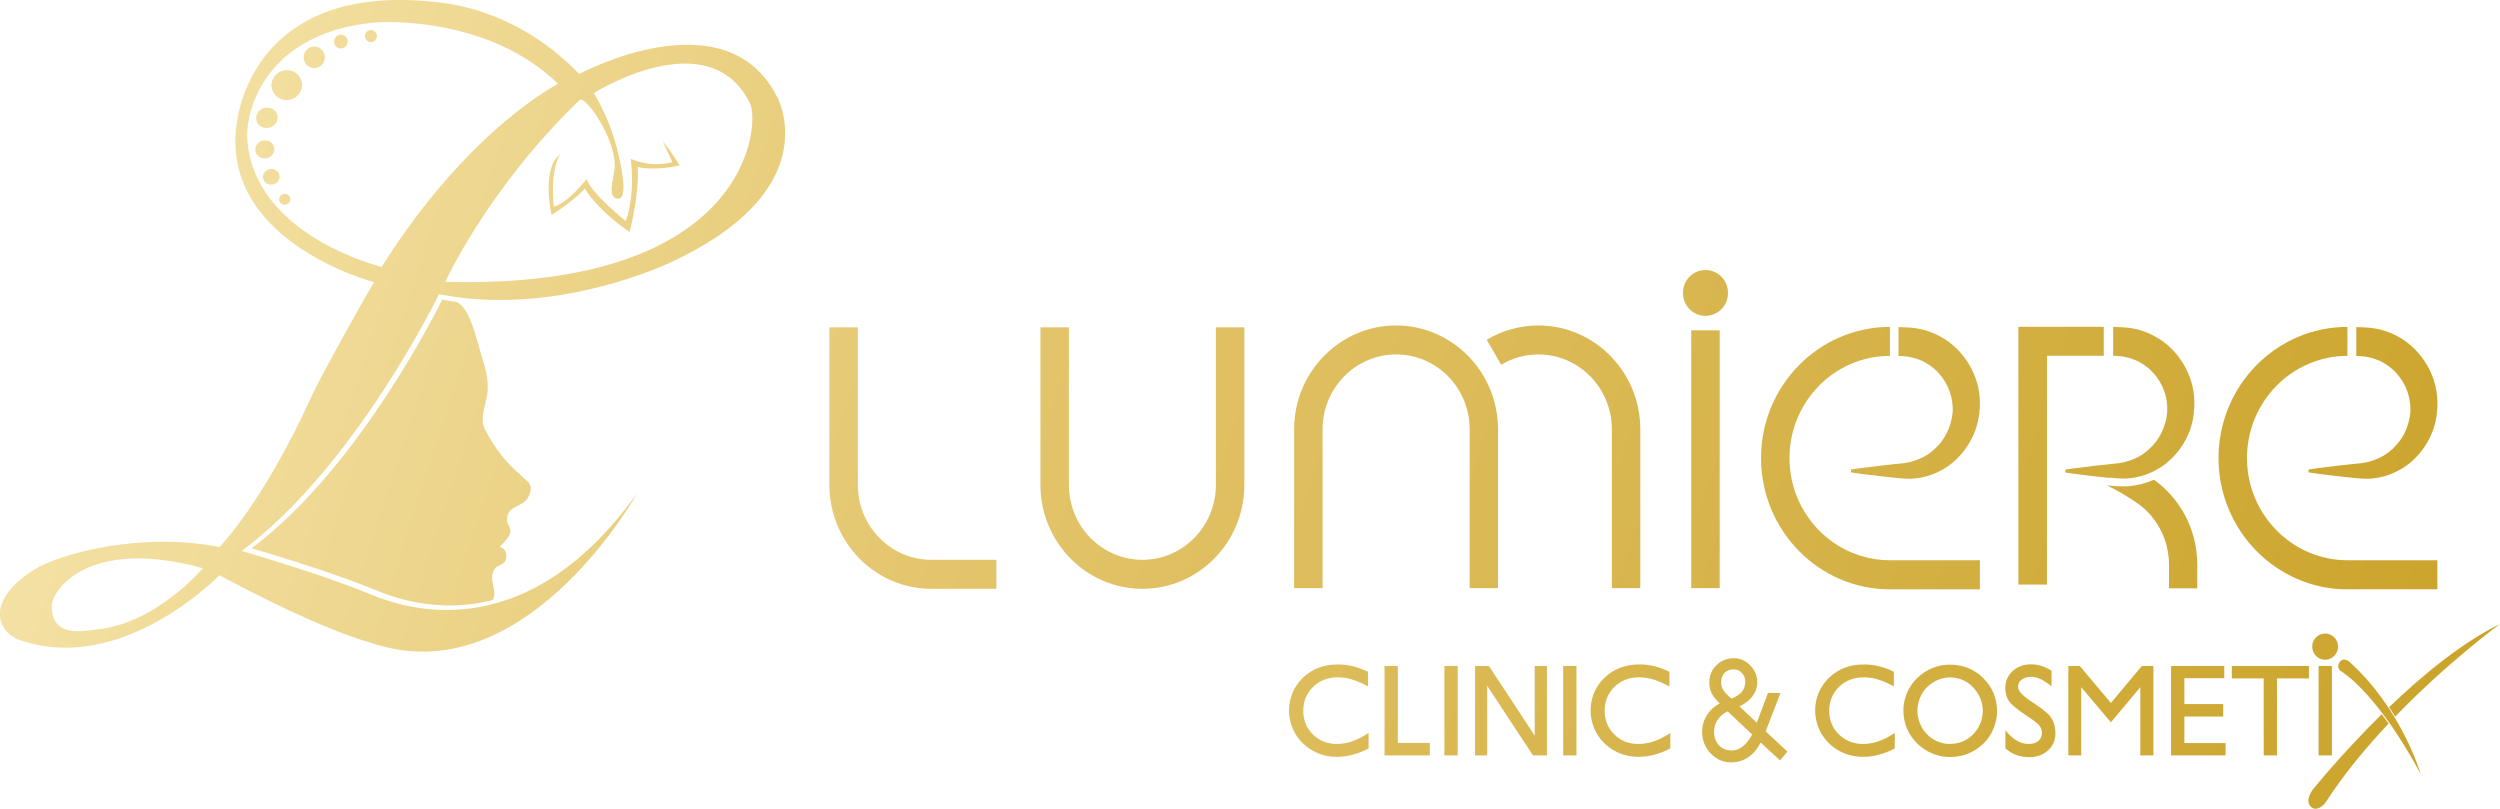
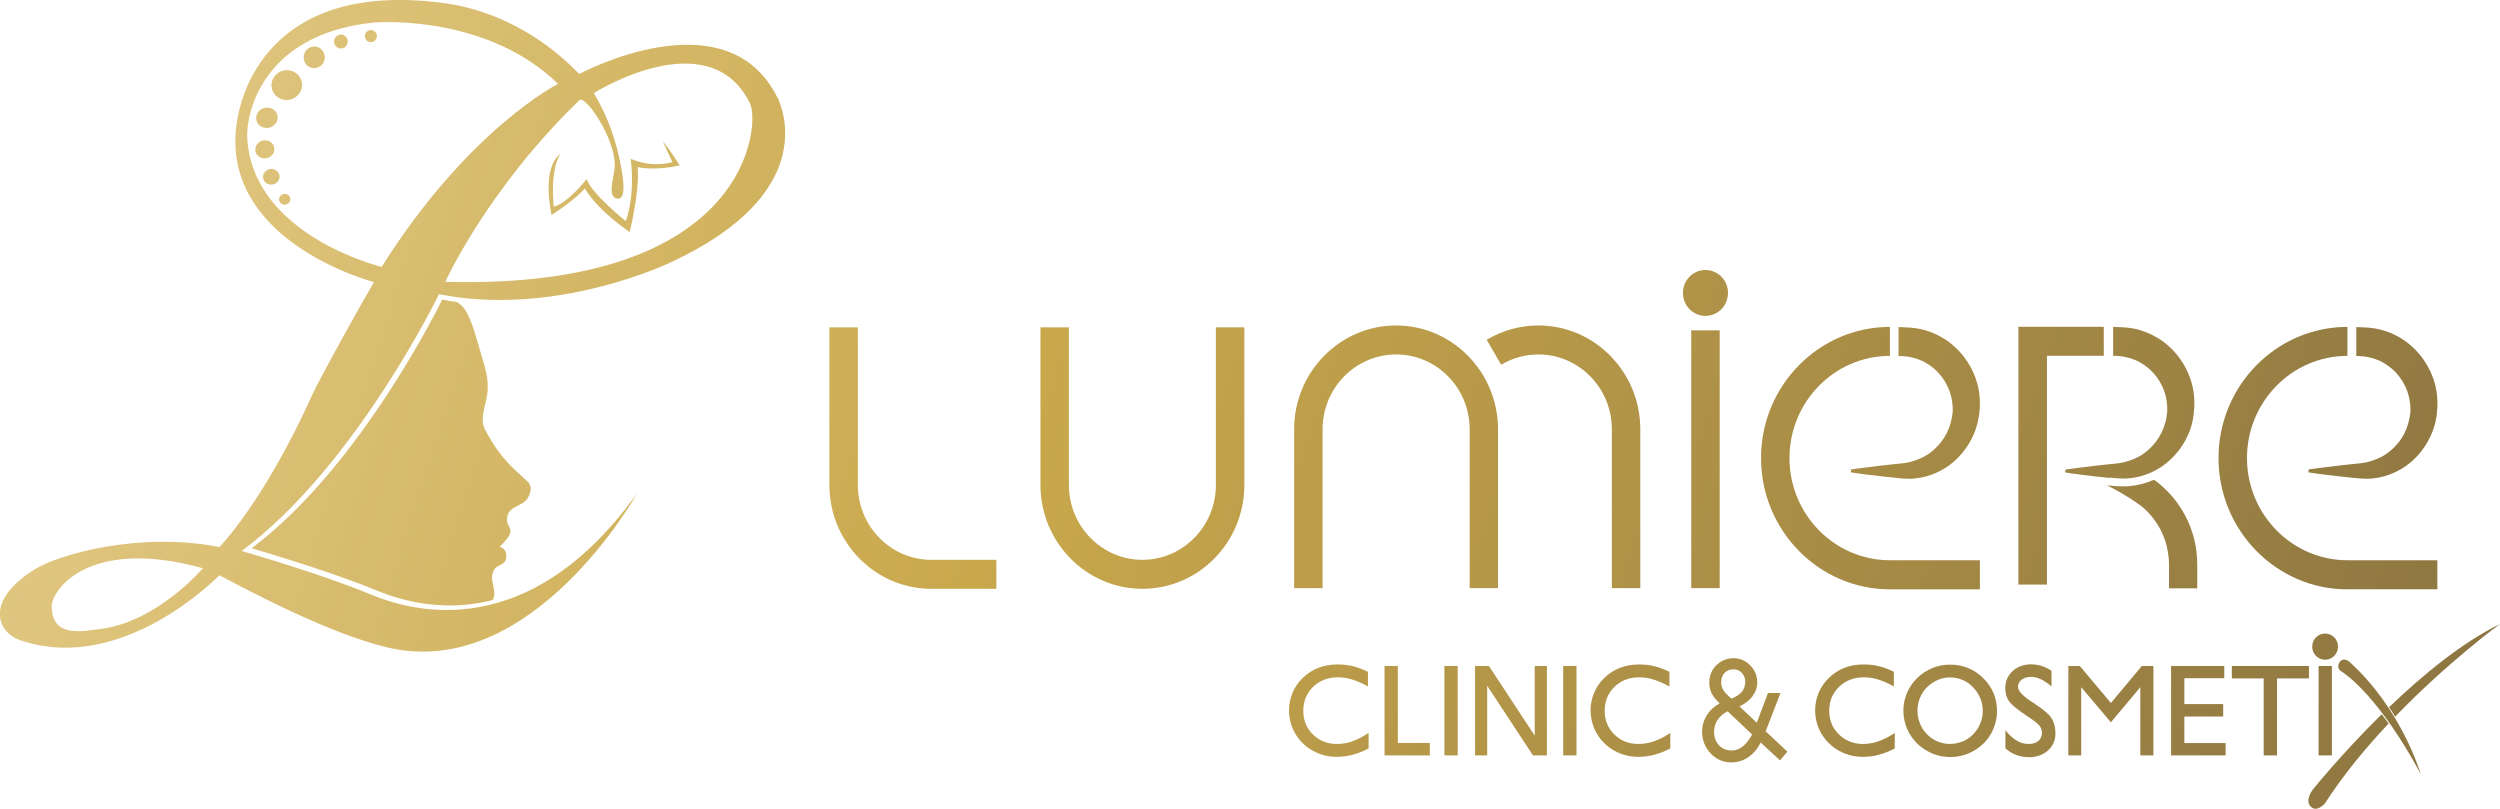
<svg xmlns="http://www.w3.org/2000/svg" viewBox="0 0 170 55" width="170" height="55">
  <defs>
    <linearGradient id="wm" gradientUnits="userSpaceOnUse" x1="0" y1="0" x2="170" y2="55">
-       <stop offset="0" stop-color="#f7e7b0" />
-       <stop offset="0.42" stop-color="#e3c46a" />
-       <stop offset="1" stop-color="#c9a227" />
+       <stop offset="0" stop-color="#e4cc8a" />
+       <stop offset="0.42" stop-color="#c9a84c" />
+       <stop offset="1" stop-color="#8a7340" />
    </linearGradient>
  </defs>
  <path d="M17.094 37.282C17.094 37.282 22.128 38.725 25.495 40.107C26.066 40.341 27.222 40.802 28.765 41.036C29.291 41.111 29.869 41.157 30.485 41.172H30.589C31.486 41.172 32.457 41.066 33.488 40.809C33.903 40.235 33.169 39.419 33.607 38.74C33.859 38.332 34.318 38.49 34.422 37.939C34.481 37.614 34.318 37.237 33.977 37.206C34.126 37.002 34.333 36.836 34.489 36.617C35.075 35.832 34.318 35.87 34.504 35.092C34.63 34.518 35.23 34.457 35.616 34.148L35.764 34.027C36.039 33.709 36.298 33.098 35.839 32.712C35.668 32.569 35.49 32.38 35.327 32.237C34.8 31.784 34.318 31.27 33.903 30.703C33.555 30.228 33.251 29.729 32.976 29.2C32.576 28.422 33.088 27.456 33.154 26.632C33.176 26.376 33.169 26.126 33.147 25.877C33.08 25.235 32.873 24.601 32.687 23.989C32.42 23.113 32.101 21.715 31.56 20.975C31.456 20.839 31.301 20.696 31.1 20.545C30.759 20.5 30.418 20.447 30.07 20.371C30.07 20.371 24.568 31.738 17.094 37.289" fill="url(#wm)" />
  <path d="M30.289 19.146C30.289 19.146 33.136 12.855 39.409 6.805C39.78 6.45 41.804 9.305 41.804 11.246C41.804 11.986 41.211 13.452 42.004 13.504C42.16 13.52 42.649 13.52 42.234 11.352C42.101 10.68 41.745 8.61 40.38 6.329C40.38 6.329 48.196 1.39 50.991 7.009C51.71 8.353 51.058 19.728 30.289 19.162M25.959 18.149C25.959 18.149 17.113 16.02 16.809 9.305C16.742 7.908 17.684 2.424 25.21 1.556C26.433 1.412 33.359 1.231 37.948 5.702C37.948 5.702 31.861 8.761 25.951 18.149M6.762 42.779C5.635 42.908 3.573 43.399 3.514 41.284C3.477 40.128 6.027 36.488 13.798 38.64C13.798 38.64 10.684 42.319 6.762 42.779ZM52.86 6.624C49.382 -0.363 39.387 5.03 39.387 5.03C35.502 1.012 31.305 0.34 29.985 0.181C18.003 -1.314 16.386 6.805 16.156 8.006C14.607 16.375 25.432 19.184 25.432 19.184C24.987 19.902 21.777 25.642 21.235 26.843C17.928 34.169 14.918 37.198 14.918 37.198C9.572 36.148 4.085 37.643 2.327 38.731C-1.024 40.831 -0.223 42.983 1.356 43.527C8.334 45.944 14.918 39.116 14.918 39.116C20.701 42.205 24.06 43.467 26.314 44.018C36.169 46.39 43.317 33.557 43.317 33.557C35.457 44.517 27.034 41.171 25.121 40.385C21.636 38.95 16.43 37.47 16.43 37.47C24.157 31.745 29.851 20.008 29.851 20.008C37.14 21.442 44.184 18.504 45.571 17.855C55.603 13.232 53.282 7.47 52.867 6.624" fill="url(#wm)" />
  <path d="M37.501 14.622C38.761 13.799 39.421 13.217 39.762 12.817C40.763 14.448 42.825 15.778 42.825 15.778C43.359 13.414 43.433 12.099 43.359 11.359C44.619 11.639 46.221 11.246 46.221 11.246C45.761 10.513 45.375 9.985 45.064 9.592C45.309 10.12 45.642 10.861 45.724 11.019C45.724 11.019 44.463 11.465 42.884 10.8C42.884 10.8 43.24 13.059 42.558 15.037C42.558 15.037 40.2 13.157 39.896 12.175C39.896 12.175 38.613 13.821 37.657 14.048C37.657 14.048 37.367 11.691 38.094 10.483C36.774 11.45 37.508 14.622 37.508 14.622" fill="url(#wm)" />
  <path d="M25.625 2.394C25.654 2.621 25.506 2.832 25.276 2.862C25.061 2.893 24.846 2.741 24.816 2.522C24.787 2.288 24.935 2.084 25.157 2.047C25.38 2.009 25.587 2.167 25.625 2.394Z" fill="url(#wm)" />
  <path d="M23.639 2.757C23.676 3.013 23.498 3.255 23.246 3.293C22.994 3.331 22.757 3.149 22.72 2.9C22.683 2.636 22.861 2.402 23.113 2.356C23.365 2.311 23.602 2.5 23.647 2.757" fill="url(#wm)" />
  <path d="M22.08 3.784C22.14 4.185 21.872 4.562 21.472 4.623C21.079 4.683 20.708 4.411 20.657 4.011C20.597 3.611 20.872 3.233 21.257 3.172C21.657 3.112 22.021 3.384 22.08 3.792" fill="url(#wm)" />
  <path d="M20.533 5.627C20.614 6.178 20.222 6.7 19.651 6.79C19.08 6.881 18.553 6.496 18.472 5.944C18.39 5.393 18.783 4.872 19.347 4.781C19.918 4.698 20.444 5.068 20.526 5.627" fill="url(#wm)" />
  <path d="M18.872 7.892C18.931 8.277 18.649 8.632 18.249 8.692C17.849 8.76 17.478 8.496 17.426 8.118C17.366 7.741 17.648 7.386 18.049 7.325C18.449 7.265 18.827 7.522 18.879 7.899" fill="url(#wm)" />
  <path d="M18.649 10.06C18.701 10.393 18.456 10.71 18.093 10.763C17.744 10.816 17.411 10.597 17.366 10.257C17.314 9.924 17.559 9.607 17.915 9.547C18.271 9.494 18.597 9.72 18.649 10.06Z" fill="url(#wm)" />
  <path d="M19.007 11.933C19.051 12.227 18.843 12.499 18.525 12.545C18.221 12.598 17.931 12.394 17.887 12.107C17.85 11.82 18.065 11.54 18.369 11.495C18.68 11.45 18.955 11.646 18.999 11.933" fill="url(#wm)" />
  <path d="M19.744 13.49C19.774 13.686 19.625 13.875 19.418 13.913C19.203 13.943 19.01 13.807 18.98 13.603C18.951 13.407 19.099 13.218 19.314 13.188C19.522 13.158 19.714 13.293 19.744 13.49Z" fill="url(#wm)" />
  <path d="M82.68 32.977C82.68 35.787 80.434 38.068 77.683 38.068C74.932 38.068 72.685 35.787 72.685 32.977V22.26H70.75V32.977C70.75 36.867 73.857 40.039 77.683 40.039C81.509 40.039 84.616 36.875 84.616 32.977V22.26H82.68V32.977Z" fill="url(#wm)" />
  <path d="M58.334 32.977V22.26H56.398V32.977C56.398 36.867 59.498 40.032 63.316 40.039H67.751V38.068H63.331C60.573 38.068 58.334 35.787 58.334 32.977Z" fill="url(#wm)" />
  <path d="M101.866 39.993V29.193C101.866 25.303 98.751 22.131 94.933 22.131C91.114 22.131 88 25.303 88 29.193V39.993H89.935V29.193C89.935 26.383 92.182 24.102 94.94 24.102C97.699 24.102 99.938 26.383 99.938 29.193V39.993H101.873H101.866Z" fill="url(#wm)" />
  <path d="M109.606 39.993H111.541V29.193C111.541 25.303 108.434 22.131 104.608 22.131C103.37 22.131 102.154 22.471 101.094 23.105L102.08 24.805C102.844 24.344 103.719 24.102 104.608 24.102C107.367 24.102 109.606 26.383 109.606 29.193V39.993Z" fill="url(#wm)" />
  <path d="M116.939 22.463H115.004V39.993H116.939V22.463Z" fill="url(#wm)" />
  <path d="M139.193 24.192H143.056V22.221H139.193H138.829H137.25V39.751H139.193V24.192Z" fill="url(#wm)" />
  <path d="M134.632 40.068V38.097H128.514C124.748 38.097 121.685 34.978 121.685 31.148C121.685 27.319 124.748 24.2 128.514 24.2V22.229C123.68 22.229 119.75 26.232 119.75 31.148C119.75 36.065 123.68 40.076 128.514 40.076H134.632V40.068Z" fill="url(#wm)" />
  <path d="M117.504 19.917C117.504 19.056 116.821 18.361 115.969 18.361C115.116 18.361 114.441 19.056 114.441 19.917C114.441 20.779 115.123 21.481 115.969 21.481C116.814 21.481 117.504 20.786 117.504 19.917Z" fill="url(#wm)" />
  <path d="M132.785 28.02L132.77 28.096C132.756 28.292 132.711 28.541 132.644 28.768C132.518 29.221 132.303 29.644 132.036 30.006C131.762 30.361 131.443 30.664 131.095 30.898C130.746 31.132 130.368 31.275 130.005 31.381C129.819 31.442 129.634 31.464 129.456 31.494C129.271 31.525 129.063 31.532 128.878 31.555C128.499 31.593 128.151 31.63 127.84 31.668C126.586 31.812 125.867 31.925 125.867 31.925V32.121C125.867 32.121 126.586 32.242 127.84 32.378C128.151 32.416 128.499 32.454 128.878 32.491C129.078 32.507 129.256 32.537 129.478 32.544C129.708 32.552 129.945 32.567 130.19 32.537C131.176 32.454 132.311 32.001 133.2 31.064C133.638 30.603 134.024 30.029 134.283 29.364C134.409 29.032 134.505 28.692 134.565 28.285L134.594 28.133V28.02L134.624 27.786C134.646 27.552 134.624 27.393 134.624 27.197C134.58 25.664 133.734 24.07 132.348 23.126C131.992 22.899 131.621 22.695 131.221 22.559C130.82 22.408 130.42 22.325 129.938 22.28C129.819 22.265 129.1 22.242 129.1 22.242V24.213H129.352L129.374 24.221H129.441L129.567 24.236C129.649 24.236 129.76 24.251 129.812 24.266C130.02 24.312 130.294 24.364 130.531 24.47C130.776 24.553 131.006 24.697 131.221 24.84C132.081 25.43 132.63 26.381 132.756 27.363C132.756 27.476 132.785 27.635 132.785 27.71V27.937V28.05V28.02Z" fill="url(#wm)" />
  <path d="M159.624 40.068H165.741V38.097H159.624C155.864 38.097 152.795 34.978 152.795 31.148C152.795 27.319 155.857 24.2 159.624 24.2V22.229C154.789 22.229 150.859 26.232 150.859 31.148C150.859 36.065 154.789 40.076 159.624 40.076" fill="url(#wm)" />
  <path d="M163.899 28.02V28.096C163.876 28.292 163.832 28.541 163.765 28.768C163.646 29.221 163.439 29.644 163.164 30.006C162.89 30.361 162.571 30.664 162.223 30.898C161.874 31.132 161.496 31.275 161.133 31.381C160.947 31.442 160.762 31.464 160.584 31.494C160.399 31.525 160.184 31.532 159.998 31.555C159.62 31.593 159.272 31.63 158.953 31.668C157.7 31.812 156.98 31.925 156.98 31.925V32.121C156.98 32.121 157.7 32.242 158.953 32.378C159.272 32.416 159.62 32.454 159.998 32.491C160.191 32.507 160.376 32.537 160.599 32.544C160.829 32.552 161.066 32.567 161.311 32.537C162.289 32.454 163.431 32.001 164.321 31.064C164.759 30.603 165.137 30.029 165.404 29.364C165.53 29.032 165.626 28.692 165.685 28.285L165.708 28.133V28.02L165.737 27.786C165.76 27.552 165.737 27.393 165.737 27.197C165.693 25.664 164.848 24.07 163.461 23.126C163.113 22.899 162.734 22.695 162.341 22.559C161.941 22.408 161.533 22.325 161.059 22.28C160.94 22.265 160.228 22.242 160.228 22.242V24.213H160.48L160.495 24.221H160.562L160.688 24.236C160.769 24.236 160.881 24.251 160.933 24.266C161.14 24.312 161.415 24.364 161.652 24.47C161.904 24.553 162.126 24.697 162.341 24.84C163.202 25.43 163.758 26.381 163.876 27.363C163.884 27.476 163.913 27.635 163.906 27.71V27.937V28.05L163.899 28.02Z" fill="url(#wm)" />
  <path d="M143.478 32.478C143.67 32.493 143.856 32.523 144.071 32.531C144.301 32.538 144.538 32.553 144.79 32.523C145.769 32.44 146.911 31.987 147.793 31.05C148.238 30.59 148.616 30.015 148.883 29.351C149.009 29.018 149.098 28.679 149.157 28.271L149.18 28.12V28.006L149.209 27.772C149.231 27.538 149.209 27.38 149.209 27.183C149.165 25.65 148.319 24.056 146.933 23.112C146.577 22.886 146.206 22.682 145.813 22.546C145.42 22.395 145.012 22.312 144.53 22.266C144.412 22.251 143.693 22.229 143.693 22.229V24.2H143.945L143.96 24.207H144.026L144.152 24.223C144.234 24.223 144.345 24.238 144.397 24.253C144.605 24.298 144.879 24.351 145.124 24.457C145.368 24.54 145.598 24.683 145.813 24.827C146.673 25.416 147.23 26.367 147.341 27.342C147.348 27.455 147.378 27.614 147.37 27.689V27.916V28.029L147.356 28.105C147.341 28.301 147.304 28.55 147.229 28.777C147.103 29.23 146.888 29.653 146.621 30.015C146.347 30.37 146.028 30.673 145.68 30.907C145.331 31.141 144.953 31.284 144.582 31.39C144.404 31.451 144.212 31.473 144.034 31.503C143.848 31.534 143.633 31.541 143.455 31.564C143.077 31.602 142.729 31.639 142.41 31.677C141.157 31.821 140.438 31.934 140.438 31.934V32.13C140.438 32.13 141.157 32.251 142.41 32.387C142.721 32.425 143.07 32.463 143.455 32.5" fill="url(#wm)" />
  <path d="M149.413 39.993V38.384C149.413 36.005 148.249 33.898 146.47 32.621C145.951 32.848 145.402 32.999 144.846 33.052C144.712 33.067 144.564 33.074 144.408 33.074C144.29 33.074 144.171 33.074 144.052 33.067C143.897 33.067 143.756 33.052 143.63 33.036C143.563 33.036 143.504 33.021 143.437 33.021L143.281 33.006C144.023 33.376 144.749 33.799 145.432 34.283C146.403 34.978 147.137 36.133 147.374 37.304C147.448 37.659 147.493 38.036 147.493 38.399V40.008H149.421L149.413 39.993Z" fill="url(#wm)" />
  <path d="M127.723 50.416C127.374 50.529 127.026 50.59 126.692 50.59C126.032 50.59 125.484 50.37 125.046 49.94C124.609 49.517 124.386 48.973 124.386 48.331C124.386 47.689 124.609 47.138 125.054 46.707C125.491 46.277 126.062 46.058 126.744 46.058C127.048 46.058 127.367 46.103 127.693 46.201C128.019 46.3 128.375 46.45 128.739 46.654L128.783 46.677V45.673H128.768C128.405 45.499 128.064 45.37 127.738 45.295C127.411 45.219 127.07 45.182 126.744 45.182C126.27 45.182 125.825 45.257 125.432 45.408C125.039 45.559 124.675 45.793 124.364 46.096C124.067 46.383 123.837 46.715 123.674 47.1C123.511 47.485 123.43 47.878 123.43 48.286C123.43 48.822 123.556 49.328 123.8 49.789C124.045 50.242 124.394 50.627 124.839 50.922C125.113 51.103 125.402 51.239 125.713 51.33C126.025 51.42 126.351 51.466 126.692 51.466C127.033 51.466 127.404 51.42 127.76 51.322C128.123 51.224 128.479 51.088 128.828 50.899H128.843V49.842L128.791 49.872C128.435 50.114 128.079 50.287 127.73 50.408" fill="url(#wm)" />
  <path d="M91.953 50.416C91.605 50.529 91.263 50.59 90.922 50.59C90.262 50.59 89.706 50.37 89.276 49.94C88.839 49.517 88.624 48.973 88.624 48.331C88.624 47.689 88.846 47.138 89.291 46.707C89.728 46.277 90.299 46.058 90.974 46.058C91.286 46.058 91.605 46.103 91.931 46.201C92.257 46.3 92.606 46.45 92.976 46.654L93.021 46.677V45.673H92.998C92.642 45.499 92.294 45.37 91.968 45.295C91.634 45.219 91.3 45.182 90.967 45.182C90.492 45.182 90.055 45.257 89.654 45.408C89.261 45.559 88.898 45.793 88.587 46.096C88.29 46.383 88.06 46.715 87.897 47.1C87.741 47.485 87.652 47.878 87.652 48.286C87.652 48.822 87.778 49.328 88.023 49.789C88.268 50.242 88.616 50.627 89.061 50.922C89.335 51.103 89.632 51.239 89.936 51.33C90.24 51.42 90.574 51.466 90.915 51.466C91.256 51.466 91.627 51.42 91.983 51.322C92.346 51.224 92.702 51.088 93.05 50.899H93.065V49.842L93.013 49.872C92.65 50.114 92.294 50.287 91.945 50.408" fill="url(#wm)" />
  <path d="M112.453 50.416C112.105 50.529 111.756 50.59 111.415 50.59C110.755 50.59 110.207 50.37 109.769 49.94C109.339 49.517 109.117 48.973 109.117 48.331C109.117 47.689 109.339 47.138 109.784 46.707C110.221 46.277 110.792 46.058 111.467 46.058C111.779 46.058 112.09 46.103 112.416 46.201C112.743 46.3 113.098 46.45 113.469 46.654L113.521 46.677V45.673H113.499C113.143 45.499 112.794 45.37 112.468 45.295C112.142 45.219 111.808 45.182 111.475 45.182C111 45.182 110.563 45.257 110.162 45.408C109.769 45.559 109.406 45.793 109.094 46.096C108.798 46.383 108.568 46.715 108.405 47.1C108.242 47.485 108.16 47.878 108.16 48.286C108.16 48.822 108.286 49.328 108.531 49.789C108.776 50.242 109.124 50.627 109.569 50.922C109.843 51.103 110.133 51.239 110.444 51.33C110.755 51.42 111.082 51.466 111.423 51.466C111.764 51.466 112.135 51.42 112.498 51.322C112.854 51.224 113.217 51.088 113.566 50.899H113.58V49.842L113.536 49.872C113.173 50.114 112.817 50.287 112.468 50.408" fill="url(#wm)" />
  <path d="M134.857 46.109C134.568 45.815 134.22 45.588 133.834 45.429C133.449 45.271 133.033 45.195 132.603 45.195C132.173 45.195 131.773 45.271 131.395 45.429C131.009 45.588 130.668 45.815 130.364 46.109C130.067 46.396 129.838 46.744 129.674 47.121C129.519 47.499 129.43 47.899 129.43 48.3C129.43 48.738 129.511 49.145 129.667 49.523C129.823 49.901 130.06 50.248 130.364 50.558C130.661 50.845 131.002 51.071 131.395 51.238C131.78 51.396 132.188 51.479 132.611 51.479C133.033 51.479 133.456 51.396 133.834 51.245C134.212 51.087 134.568 50.86 134.872 50.565C135.169 50.271 135.399 49.938 135.554 49.553C135.71 49.176 135.799 48.775 135.799 48.36C135.799 47.922 135.717 47.507 135.562 47.136C135.406 46.759 135.169 46.419 134.857 46.109ZM134.657 49.198C134.546 49.47 134.383 49.719 134.175 49.931C133.968 50.142 133.723 50.316 133.456 50.422C133.189 50.528 132.9 50.588 132.596 50.588C132.292 50.588 132.01 50.528 131.743 50.414C131.476 50.301 131.231 50.135 131.031 49.923C130.824 49.712 130.661 49.47 130.557 49.191C130.446 48.919 130.386 48.632 130.386 48.33C130.386 48.028 130.446 47.733 130.557 47.461C130.668 47.182 130.824 46.94 131.031 46.736C131.246 46.525 131.491 46.351 131.765 46.238C132.04 46.124 132.314 46.064 132.603 46.064C132.892 46.064 133.189 46.124 133.456 46.238C133.723 46.351 133.968 46.517 134.168 46.736C134.383 46.955 134.546 47.204 134.657 47.476C134.768 47.748 134.828 48.035 134.828 48.337C134.828 48.639 134.768 48.926 134.657 49.198Z" fill="url(#wm)" />
  <path d="M138.384 47.863L138.258 47.787C137.575 47.357 137.227 46.994 137.227 46.707C137.227 46.511 137.301 46.352 137.464 46.224C137.627 46.095 137.835 46.027 138.094 46.027C138.309 46.027 138.525 46.073 138.74 46.171C138.955 46.269 139.192 46.42 139.451 46.632L139.503 46.669V45.604H139.488C139.259 45.453 139.036 45.347 138.814 45.28C138.591 45.212 138.361 45.174 138.132 45.174C137.612 45.174 137.182 45.332 136.856 45.635C136.523 45.937 136.359 46.337 136.359 46.805C136.359 47.145 136.441 47.44 136.619 47.689C136.789 47.931 137.212 48.278 137.879 48.716C138.309 48.996 138.576 49.207 138.688 49.351C138.799 49.494 138.851 49.66 138.851 49.842C138.851 50.068 138.769 50.249 138.606 50.385C138.443 50.521 138.221 50.589 137.939 50.589C137.672 50.589 137.412 50.521 137.175 50.385C136.93 50.249 136.678 50.03 136.419 49.721L136.367 49.653V50.891H136.374C136.611 51.103 136.864 51.254 137.123 51.344C137.383 51.435 137.672 51.488 137.991 51.488C138.502 51.488 138.932 51.329 139.266 51.027C139.6 50.725 139.77 50.332 139.77 49.872C139.77 49.464 139.681 49.116 139.503 48.837C139.325 48.557 138.947 48.24 138.384 47.878" fill="url(#wm)" />
  <path d="M143.54 47.802L141.427 45.287H140.648V51.367H141.523V46.73L143.54 49.116L145.542 46.73V51.367H146.432V45.287H145.646L143.54 47.802Z" fill="url(#wm)" />
  <path d="M148.537 48.724H151.177V47.878H148.537V46.118H151.251V45.287H147.633V51.367H151.34V50.529H148.537V48.724Z" fill="url(#wm)" />
  <path d="M157.008 45.287H151.766V46.133H153.931V51.367H154.835V46.133H157.008V45.287Z" fill="url(#wm)" />
  <path d="M95.053 45.287H94.148V50.521V51.367H97.226V50.521H95.053V45.287Z" fill="url(#wm)" />
  <path d="M158.569 45.287H157.664V51.367H158.569V45.287Z" fill="url(#wm)" />
  <path d="M158.988 43.971C158.988 43.48 158.595 43.08 158.105 43.08C157.616 43.08 157.23 43.48 157.23 43.971C157.23 44.462 157.623 44.863 158.105 44.863C158.587 44.863 158.988 44.462 158.988 43.971Z" fill="url(#wm)" />
  <path d="M99.123 45.287H98.219V51.367H99.123V45.287Z" fill="url(#wm)" />
  <path d="M107.201 45.287H106.297V51.367H107.201V45.287Z" fill="url(#wm)" />
  <path d="M157.249 53.725C157.249 53.725 156.707 54.42 157.13 54.85C157.553 55.281 158.101 54.624 158.101 54.624C159.347 52.683 160.882 50.84 162.424 49.201C162.269 48.982 162.113 48.77 161.957 48.566C159.199 51.285 157.241 53.725 157.241 53.725" fill="url(#wm)" />
  <path d="M162.865 48.738C166.468 45 169.998 42.432 169.998 42.432C167.388 43.708 164.696 45.944 162.457 48.089C162.605 48.308 162.746 48.527 162.872 48.738" fill="url(#wm)" />
  <path d="M159.716 44.969C159.716 44.969 159.353 44.682 159.108 45.006C158.9 45.286 159.034 45.535 159.16 45.626C159.167 45.633 159.175 45.633 159.204 45.648C159.546 45.867 161.785 47.393 164.602 52.62C164.602 52.62 163.32 48.194 159.716 44.961" fill="url(#wm)" />
  <path d="M121.036 47.212L121.073 47.122H120.221L119.464 49.146L118.285 48.036C118.656 47.855 118.945 47.636 119.153 47.371C119.375 47.077 119.494 46.752 119.494 46.397C119.494 45.966 119.338 45.574 119.02 45.249C118.701 44.924 118.33 44.758 117.907 44.758C117.433 44.758 117.032 44.916 116.714 45.234C116.395 45.551 116.232 45.944 116.232 46.397C116.232 46.691 116.291 46.948 116.402 47.167C116.506 47.364 116.684 47.59 116.936 47.832C116.587 48.013 116.306 48.27 116.091 48.595C115.861 48.95 115.742 49.335 115.742 49.75C115.742 50.332 115.942 50.823 116.321 51.231C116.706 51.631 117.173 51.842 117.715 51.842C118.167 51.842 118.567 51.714 118.923 51.465C119.249 51.231 119.524 50.906 119.724 50.49L120.992 51.661L121.044 51.706L121.541 51.11L120.065 49.728L121.036 47.22V47.212ZM117.277 45.755C117.433 45.589 117.633 45.513 117.885 45.513C118.108 45.513 118.285 45.596 118.449 45.762C118.604 45.928 118.678 46.132 118.678 46.374C118.678 46.616 118.597 46.85 118.449 47.039C118.293 47.22 118.063 47.379 117.744 47.507C117.485 47.296 117.299 47.099 117.195 46.941C117.092 46.782 117.04 46.601 117.04 46.412C117.04 46.132 117.114 45.921 117.27 45.755M118.493 50.77C118.271 50.944 118.019 51.034 117.752 51.034C117.403 51.034 117.121 50.913 116.891 50.679C116.669 50.438 116.558 50.136 116.558 49.75C116.558 49.456 116.639 49.176 116.803 48.942C116.958 48.708 117.188 48.519 117.477 48.368L119.146 49.947C118.938 50.317 118.716 50.596 118.493 50.77Z" fill="url(#wm)" />
  <path d="M104.361 50.023L101.246 45.287H100.305V51.367H101.128V46.632L104.242 51.367H105.191V45.287H104.361V50.023Z" fill="url(#wm)" />
</svg>
